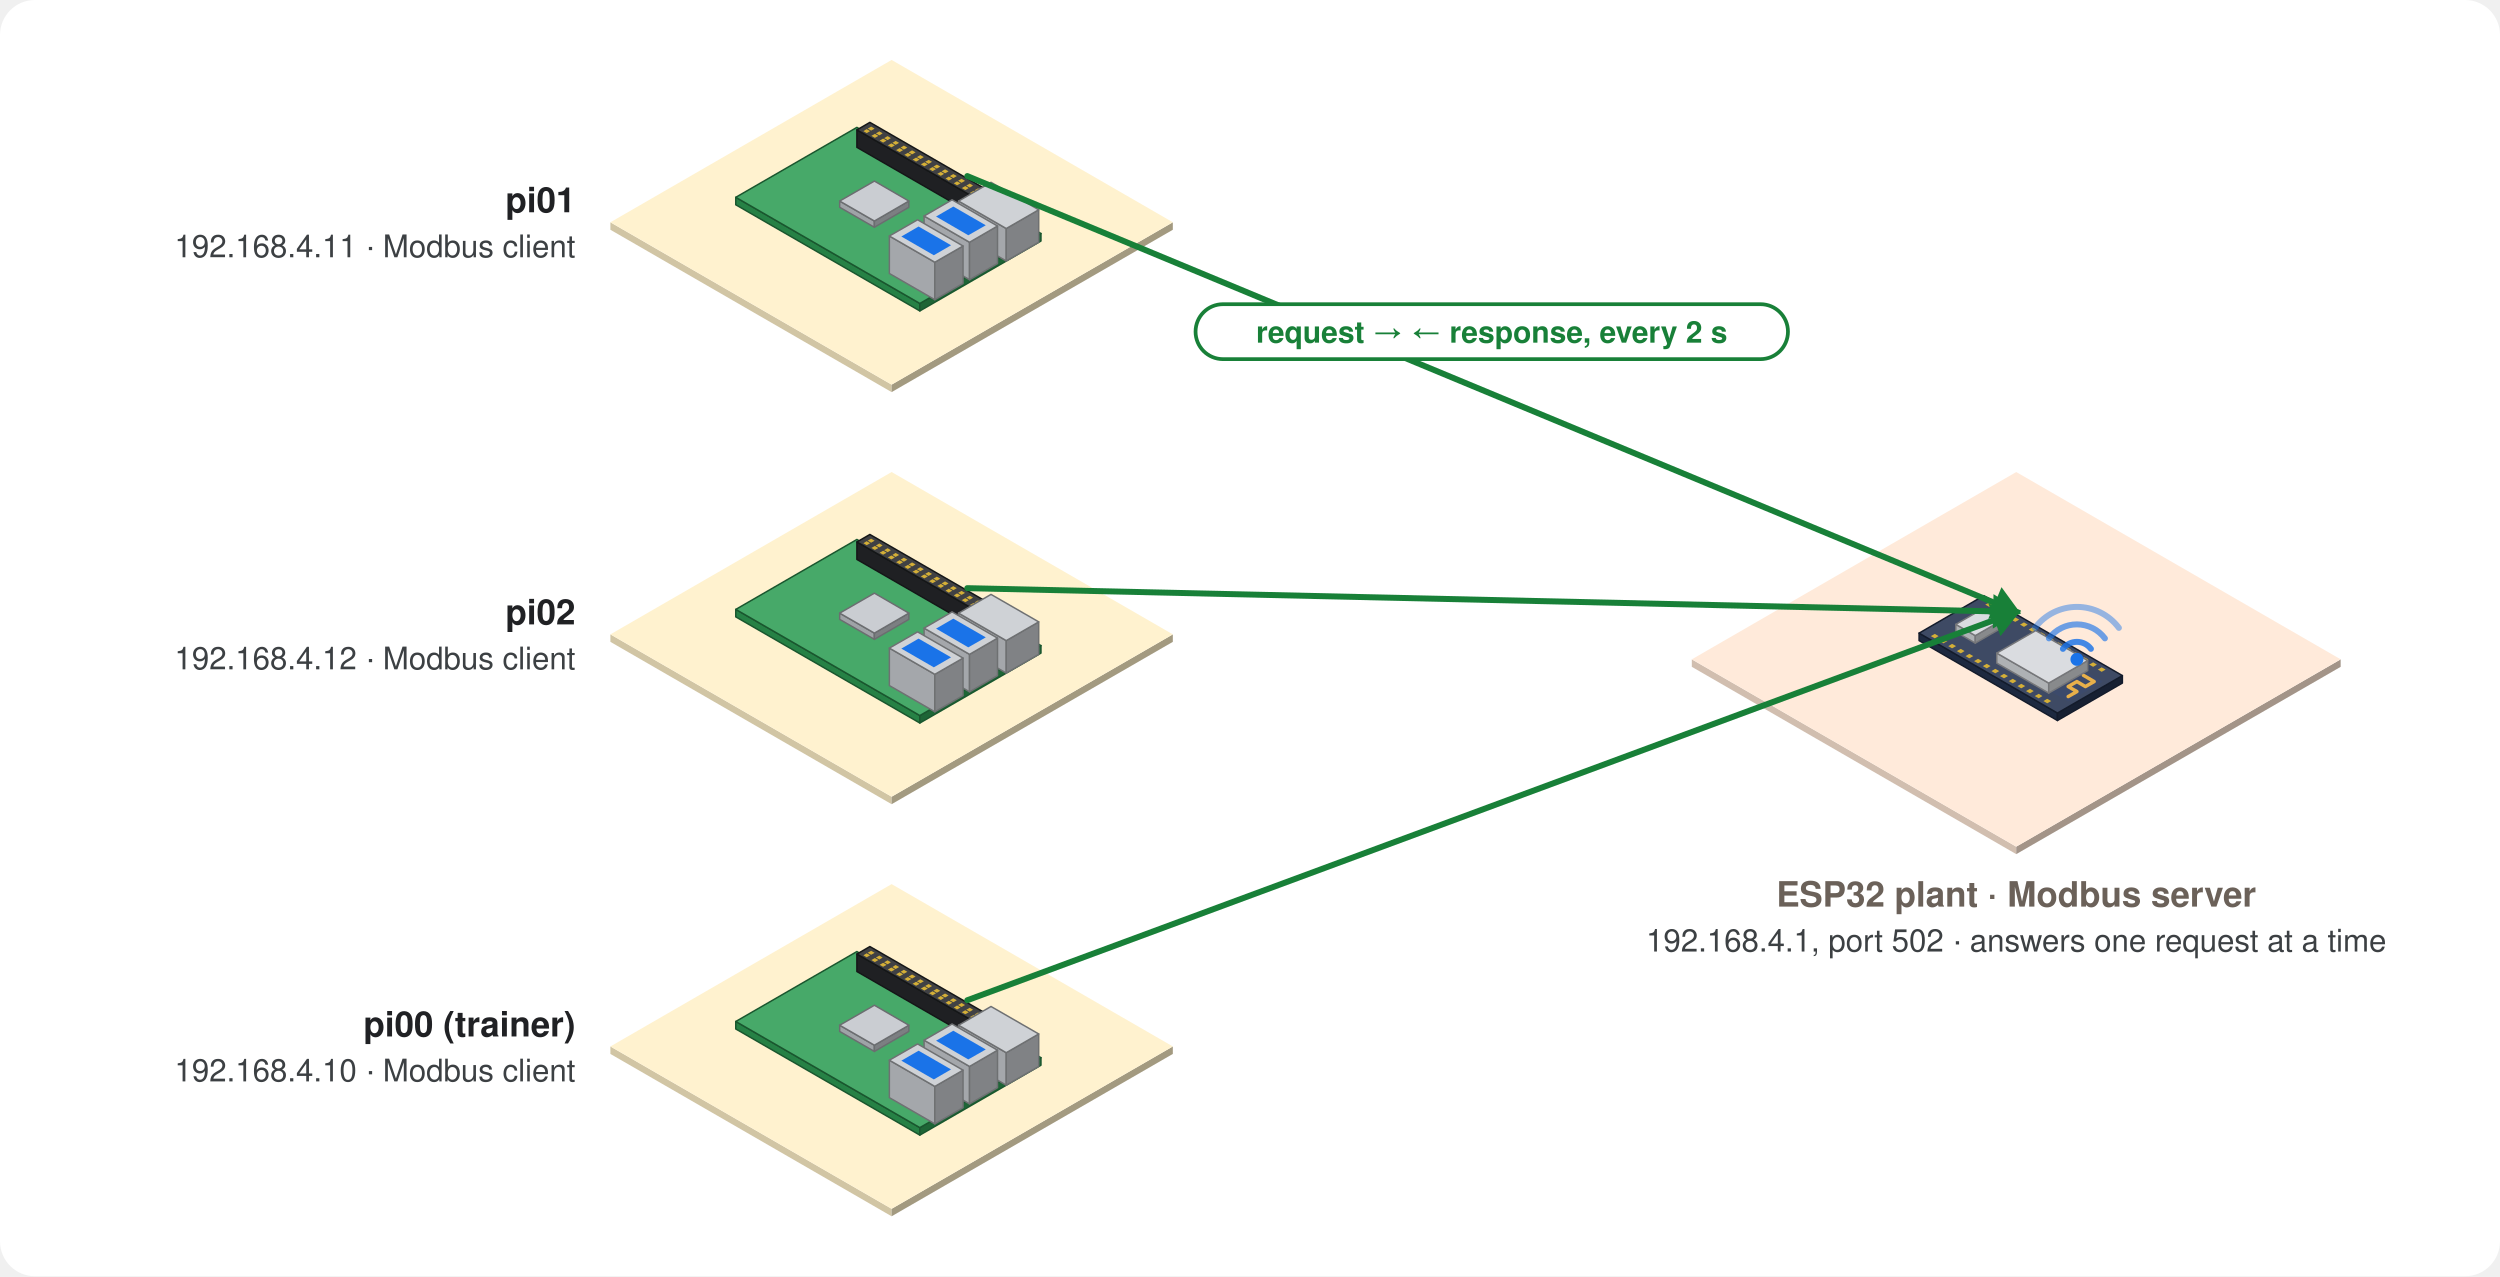
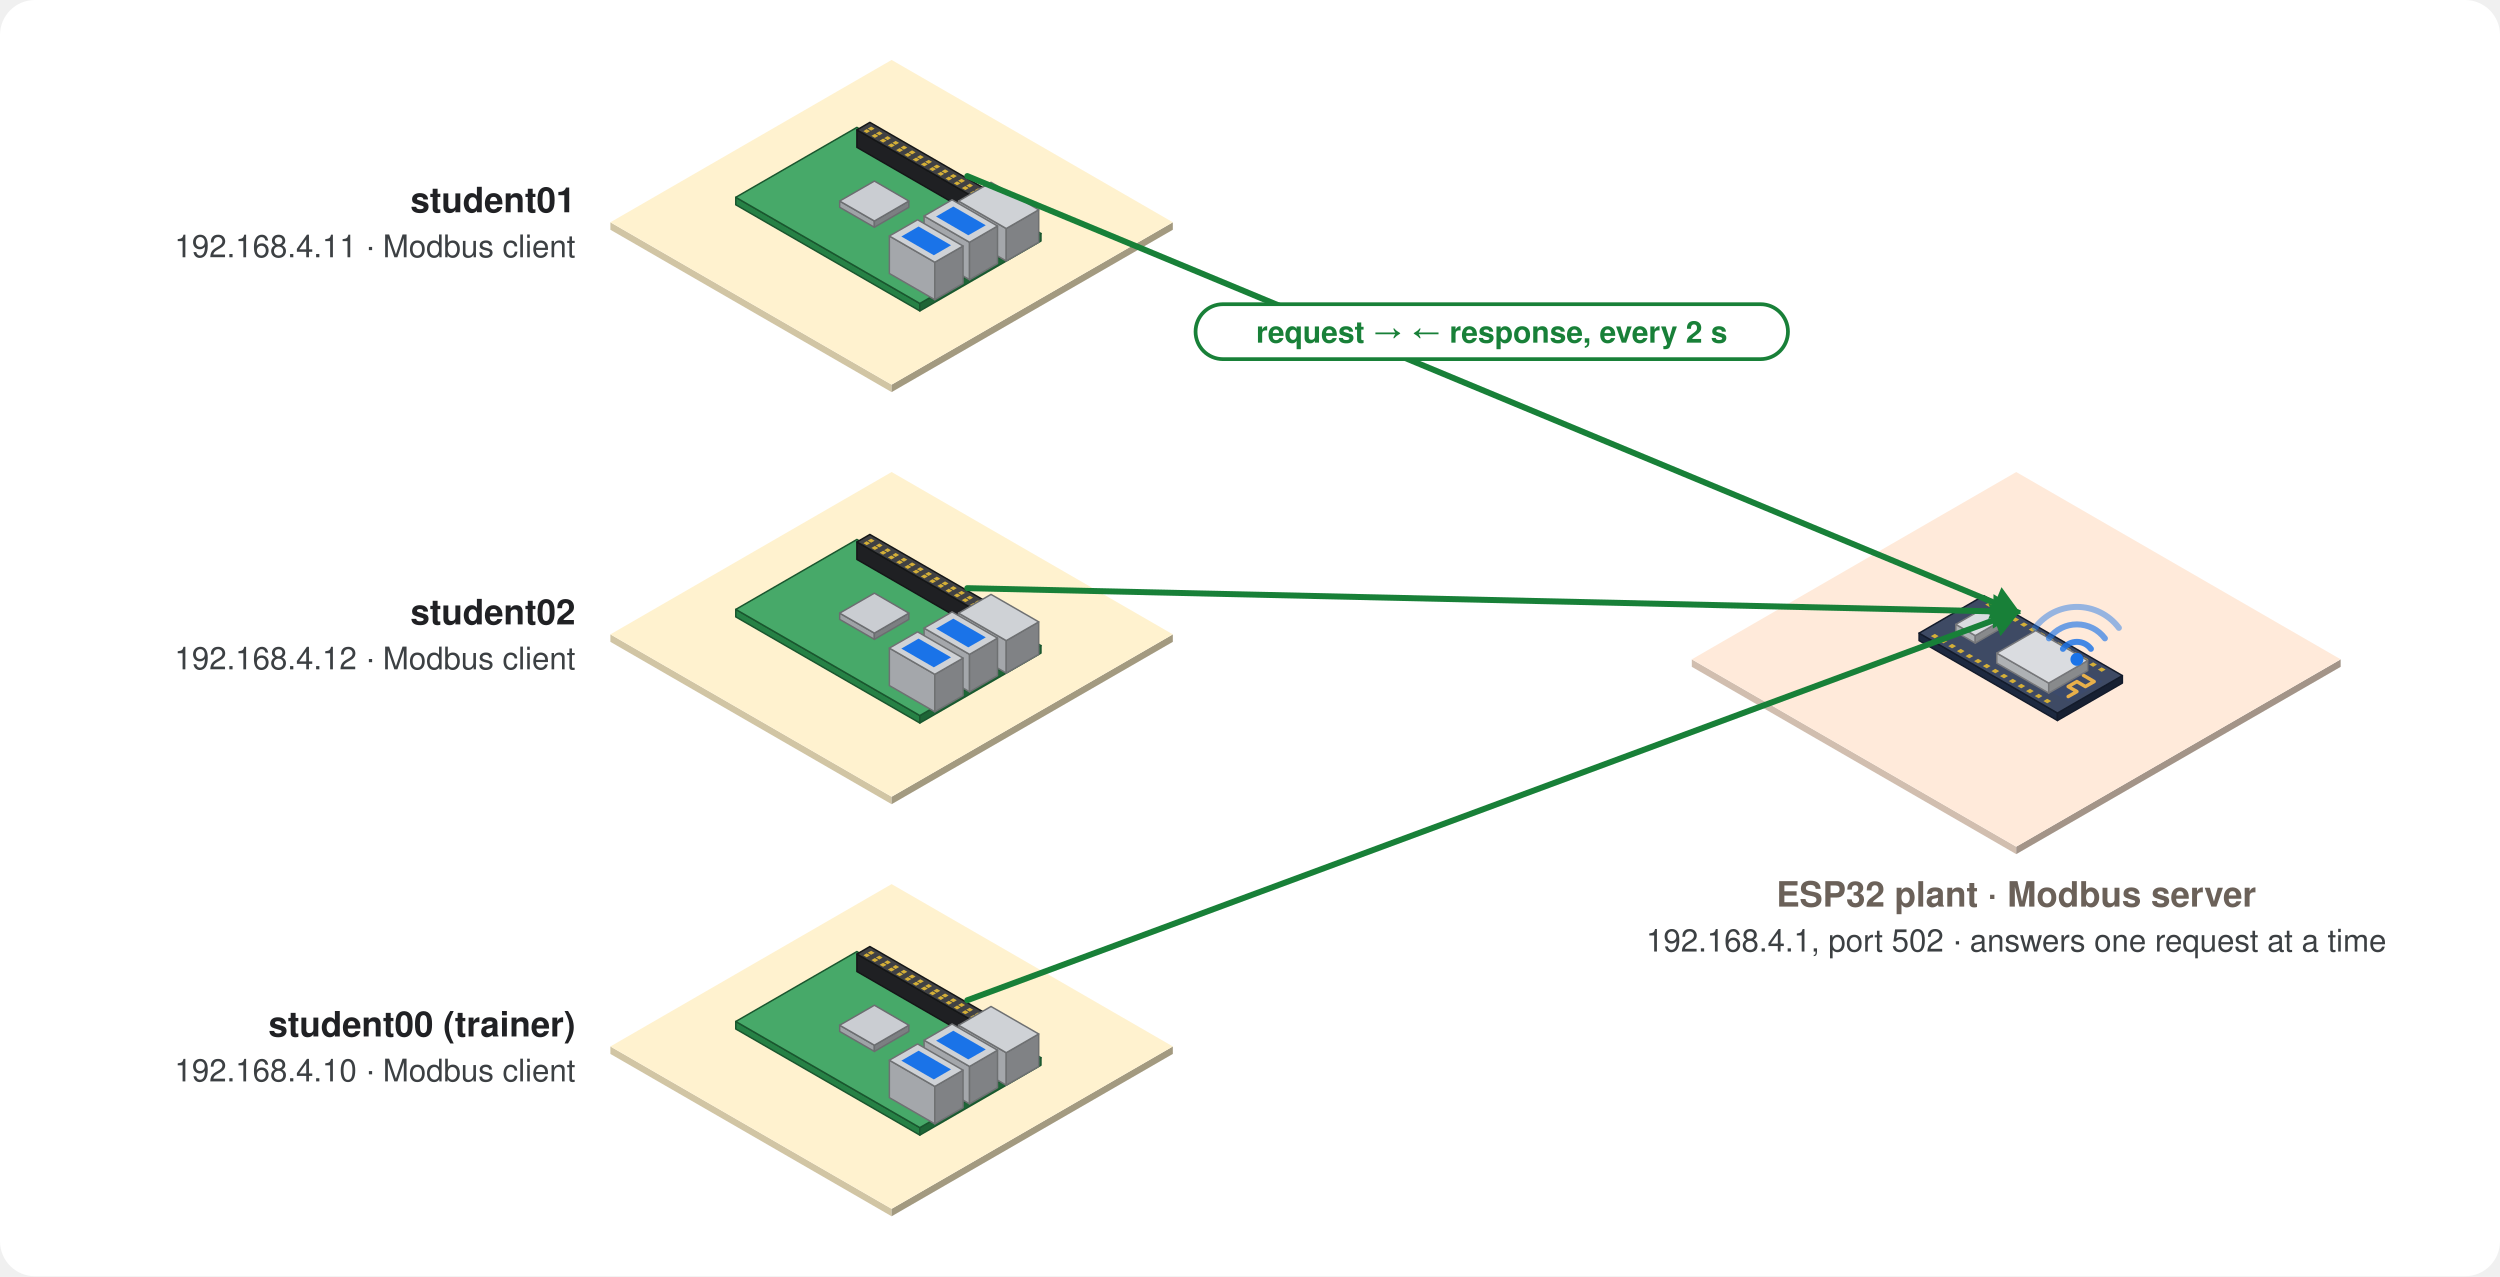
<svg xmlns="http://www.w3.org/2000/svg" viewBox="-357 -24 1001 511" width="1001" height="511" font-family="Segoe UI, Helvetica, Arial, sans-serif">
  <rect x="-357" y="-24" width="1001" height="511" rx="14" fill="#ffffff" />
  <polygon points="-112.6,68.0 0.0,133.0 0.0,130.0 -112.6,65.0" fill="#d1c5a4" />
  <polygon points="112.6,68.0 0.0,133.0 0.0,130.0 112.6,65.0" fill="#a39a80" />
  <polygon points="0.0,0.0 112.6,65.0 0.0,130.0 -112.6,65.0" fill="#fff2cf" />
  <polygon points="-112.6,233.0 0.0,298.0 0.0,295.0 -112.6,230.0" fill="#d1c5a4" />
  <polygon points="112.6,233.0 0.0,298.0 0.0,295.0 112.6,230.0" fill="#a39a80" />
  <polygon points="0.0,165.0 112.6,230.0 0.0,295.0 -112.6,230.0" fill="#fff2cf" />
  <polygon points="320.4,243.0 450.3,318.0 450.3,315.0 320.4,240.0" fill="#d1beaf" />
  <polygon points="580.2,243.0 450.3,318.0 450.3,315.0 580.2,240.0" fill="#a39488" />
  <polygon points="450.3,165.0 580.2,240.0 450.3,315.0 320.4,240.0" fill="#ffeada" />
  <polygon points="-112.6,398.0 0.0,463.0 0.0,460.0 -112.6,395.0" fill="#d1c5a4" />
  <polygon points="112.6,398.0 0.0,463.0 0.0,460.0 112.6,395.0" fill="#a39a80" />
  <polygon points="0.0,330.0 112.6,395.0 0.0,460.0 -112.6,395.0" fill="#fff2cf" />
  <polygon points="-62.4,58.0 11.3,100.5 11.3,97.5 -62.4,55.0" fill="#268145" stroke="#19562e" stroke-width="0.6" stroke-linejoin="round" />
  <polygon points="59.8,72.5 11.3,100.5 11.3,97.5 59.8,69.5" fill="#1e6536" stroke="#19562e" stroke-width="0.6" stroke-linejoin="round" />
  <polygon points="-13.9,27.0 59.8,69.5 11.3,97.5 -62.4,55.0" fill="#47a969" stroke="#19562e" stroke-width="0.6" stroke-linejoin="round" />
  <polygon points="-13.9,35.0 41.6,67.0 41.6,60.0 -13.9,28.0" fill="#1f2023" stroke="#141617" stroke-width="0.6" stroke-linejoin="round" />
  <polygon points="46.8,64.0 41.6,67.0 41.6,60.0 46.8,57.0" fill="#18191b" stroke="#141617" stroke-width="0.6" stroke-linejoin="round" />
  <polygon points="-8.7,25.0 46.8,57.0 41.6,60.0 -13.9,28.0" fill="#404144" stroke="#141617" stroke-width="0.6" stroke-linejoin="round" />
  <polygon points="-8.2,26.7 -6.8,27.5 -8.2,28.3 -9.6,27.5" fill="#d4af37" />
  <polygon points="-10.0,27.7 -8.6,28.5 -10.0,29.3 -11.3,28.5" fill="#d4af37" />
  <polygon points="-4.9,28.6 -3.6,29.4 -4.9,30.2 -6.3,29.4" fill="#d4af37" />
  <polygon points="-6.7,29.6 -5.3,30.4 -6.7,31.2 -8.1,30.4" fill="#d4af37" />
  <polygon points="-1.6,30.5 -0.3,31.3 -1.6,32.1 -3.0,31.3" fill="#d4af37" />
  <polygon points="-3.4,31.5 -2.0,32.3 -3.4,33.1 -4.8,32.3" fill="#d4af37" />
  <polygon points="1.6,32.4 3.0,33.2 1.6,34.0 0.3,33.2" fill="#d4af37" />
  <polygon points="-0.1,33.4 1.3,34.2 -0.1,35.0 -1.5,34.2" fill="#d4af37" />
  <polygon points="4.9,34.3 6.3,35.1 4.9,35.9 3.6,35.1" fill="#d4af37" />
  <polygon points="3.2,35.3 4.6,36.1 3.2,36.9 1.8,36.1" fill="#d4af37" />
  <polygon points="8.2,36.2 9.6,37.0 8.2,37.8 6.8,37.0" fill="#d4af37" />
  <polygon points="6.5,37.2 7.9,38.0 6.5,38.8 5.1,38.0" fill="#d4af37" />
  <polygon points="11.5,38.1 12.9,38.9 11.5,39.7 10.1,38.9" fill="#d4af37" />
  <polygon points="9.8,39.1 11.2,39.9 9.8,40.7 8.4,39.9" fill="#d4af37" />
  <polygon points="14.8,40.0 16.2,40.8 14.8,41.6 13.4,40.8" fill="#d4af37" />
  <polygon points="13.1,41.0 14.5,41.8 13.1,42.6 11.7,41.8" fill="#d4af37" />
  <polygon points="18.1,41.9 19.5,42.7 18.1,43.5 16.7,42.7" fill="#d4af37" />
  <polygon points="16.4,42.9 17.8,43.7 16.4,44.5 15.0,43.7" fill="#d4af37" />
  <polygon points="21.4,43.8 22.8,44.6 21.4,45.4 20.0,44.6" fill="#d4af37" />
  <polygon points="19.7,44.8 21.0,45.6 19.7,46.4 18.3,45.6" fill="#d4af37" />
  <polygon points="24.7,45.7 26.1,46.5 24.7,47.3 23.3,46.5" fill="#d4af37" />
  <polygon points="22.9,46.7 24.3,47.5 22.9,48.3 21.6,47.5" fill="#d4af37" />
  <polygon points="28.0,47.6 29.4,48.4 28.0,49.2 26.6,48.4" fill="#d4af37" />
  <polygon points="26.2,48.6 27.6,49.4 26.2,50.2 24.9,49.4" fill="#d4af37" />
  <polygon points="31.3,49.5 32.6,50.3 31.3,51.1 29.9,50.3" fill="#d4af37" />
  <polygon points="29.5,50.5 30.9,51.3 29.5,52.1 28.1,51.3" fill="#d4af37" />
  <polygon points="34.6,51.4 35.9,52.2 34.6,53.0 33.2,52.2" fill="#d4af37" />
  <polygon points="32.8,52.4 34.2,53.2 32.8,54.0 31.4,53.2" fill="#d4af37" />
  <polygon points="37.8,53.3 39.2,54.1 37.8,54.9 36.5,54.1" fill="#d4af37" />
  <polygon points="36.1,54.3 37.5,55.1 36.1,55.9 34.7,55.1" fill="#d4af37" />
  <polygon points="41.1,55.2 42.5,56.0 41.1,56.8 39.8,56.0" fill="#d4af37" />
  <polygon points="39.4,56.2 40.8,57.0 39.4,57.8 38.0,57.0" fill="#d4af37" />
  <polygon points="-20.8,59.0 -6.9,67.0 -6.9,64.5 -20.8,56.5" fill="#9fa3a7" stroke="#6b6d70" stroke-width="0.6" stroke-linejoin="round" />
  <polygon points="6.9,59.0 -6.9,67.0 -6.9,64.5 6.9,56.5" fill="#7c7f82" stroke="#6b6d70" stroke-width="0.6" stroke-linejoin="round" />
  <polygon points="-6.9,48.5 6.9,56.5 -6.9,64.5 -20.8,56.5" fill="#cacdd2" stroke="#6b6d70" stroke-width="0.6" stroke-linejoin="round" />
  <polygon points="26.8,69.5 45.9,80.5 45.9,67.5 26.8,56.5" fill="#a4a7ab" stroke="#6e7072" stroke-width="0.6" stroke-linejoin="round" />
  <polygon points="58.9,73.0 45.9,80.5 45.9,67.5 58.9,60.0" fill="#808285" stroke="#6e7072" stroke-width="0.6" stroke-linejoin="round" />
  <polygon points="39.8,49.0 58.9,60.0 45.9,67.5 26.8,56.5" fill="#cfd2d6" stroke="#6e7072" stroke-width="0.6" stroke-linejoin="round" />
  <polygon points="13.0,77.5 31.2,88.0 31.2,73.0 13.0,62.5" fill="#a4a7ab" stroke="#6e7072" stroke-width="0.6" stroke-linejoin="round" />
  <polygon points="42.4,81.5 31.2,88.0 31.2,73.0 42.4,66.5" fill="#808285" stroke="#6e7072" stroke-width="0.6" stroke-linejoin="round" />
  <polygon points="24.2,56.0 42.4,66.5 31.2,73.0 13.0,62.5" fill="#cfd2d6" stroke="#6e7072" stroke-width="0.6" stroke-linejoin="round" />
  <polygon points="-0.9,85.5 17.3,96.0 17.3,81.0 -0.9,70.5" fill="#a4a7ab" stroke="#6e7072" stroke-width="0.6" stroke-linejoin="round" />
  <polygon points="28.6,89.5 17.3,96.0 17.3,81.0 28.6,74.5" fill="#808285" stroke="#6e7072" stroke-width="0.6" stroke-linejoin="round" />
  <polygon points="10.4,64.0 28.6,74.5 17.3,81.0 -0.9,70.5" fill="#cfd2d6" stroke="#6e7072" stroke-width="0.6" stroke-linejoin="round" />
  <polygon points="24.7,58.7 37.7,66.2 30.7,70.2 17.8,62.7" fill="#1a73e8" />
  <polygon points="10.8,66.7 23.8,74.2 16.9,78.2 3.9,70.7" fill="#1a73e8" />
  <polygon points="-62.4,223.0 11.3,265.5 11.3,262.5 -62.4,220.0" fill="#268145" stroke="#19562e" stroke-width="0.6" stroke-linejoin="round" />
  <polygon points="59.8,237.5 11.3,265.5 11.3,262.5 59.8,234.5" fill="#1e6536" stroke="#19562e" stroke-width="0.6" stroke-linejoin="round" />
  <polygon points="-13.9,192.0 59.8,234.5 11.3,262.5 -62.4,220.0" fill="#47a969" stroke="#19562e" stroke-width="0.6" stroke-linejoin="round" />
  <polygon points="-13.9,200.0 41.6,232.0 41.6,225.0 -13.9,193.0" fill="#1f2023" stroke="#141617" stroke-width="0.6" stroke-linejoin="round" />
  <polygon points="46.8,229.0 41.6,232.0 41.6,225.0 46.8,222.0" fill="#18191b" stroke="#141617" stroke-width="0.6" stroke-linejoin="round" />
  <polygon points="-8.7,190.0 46.8,222.0 41.6,225.0 -13.9,193.0" fill="#404144" stroke="#141617" stroke-width="0.6" stroke-linejoin="round" />
  <polygon points="-8.2,191.7 -6.8,192.5 -8.2,193.3 -9.6,192.5" fill="#d4af37" />
  <polygon points="-10.0,192.7 -8.6,193.5 -10.0,194.3 -11.3,193.5" fill="#d4af37" />
  <polygon points="-4.9,193.6 -3.6,194.4 -4.9,195.2 -6.3,194.4" fill="#d4af37" />
  <polygon points="-6.7,194.6 -5.3,195.4 -6.7,196.2 -8.1,195.4" fill="#d4af37" />
  <polygon points="-1.6,195.5 -0.3,196.3 -1.6,197.1 -3.0,196.3" fill="#d4af37" />
  <polygon points="-3.4,196.5 -2.0,197.3 -3.4,198.1 -4.8,197.3" fill="#d4af37" />
  <polygon points="1.6,197.4 3.0,198.2 1.6,199.0 0.3,198.2" fill="#d4af37" />
  <polygon points="-0.1,198.4 1.3,199.2 -0.1,200.0 -1.5,199.2" fill="#d4af37" />
  <polygon points="4.9,199.3 6.3,200.1 4.9,200.9 3.6,200.1" fill="#d4af37" />
  <polygon points="3.2,200.3 4.6,201.1 3.2,201.9 1.8,201.1" fill="#d4af37" />
  <polygon points="8.2,201.2 9.6,202.0 8.2,202.8 6.8,202.0" fill="#d4af37" />
  <polygon points="6.5,202.2 7.9,203.0 6.5,203.8 5.1,203.0" fill="#d4af37" />
  <polygon points="11.5,203.1 12.9,203.9 11.5,204.7 10.1,203.9" fill="#d4af37" />
  <polygon points="9.8,204.1 11.2,204.9 9.8,205.7 8.4,204.9" fill="#d4af37" />
  <polygon points="14.8,205.0 16.2,205.8 14.8,206.6 13.4,205.8" fill="#d4af37" />
  <polygon points="13.1,206.0 14.5,206.8 13.1,207.6 11.7,206.8" fill="#d4af37" />
  <polygon points="18.1,206.9 19.5,207.7 18.1,208.5 16.7,207.7" fill="#d4af37" />
  <polygon points="16.4,207.9 17.8,208.7 16.4,209.5 15.0,208.7" fill="#d4af37" />
  <polygon points="21.4,208.8 22.8,209.6 21.4,210.4 20.0,209.6" fill="#d4af37" />
  <polygon points="19.7,209.8 21.0,210.6 19.7,211.4 18.3,210.6" fill="#d4af37" />
  <polygon points="24.7,210.7 26.1,211.5 24.7,212.3 23.3,211.5" fill="#d4af37" />
  <polygon points="22.9,211.7 24.3,212.5 22.9,213.3 21.6,212.5" fill="#d4af37" />
  <polygon points="28.0,212.6 29.4,213.4 28.0,214.2 26.6,213.4" fill="#d4af37" />
  <polygon points="26.2,213.6 27.6,214.4 26.2,215.2 24.9,214.4" fill="#d4af37" />
  <polygon points="31.3,214.5 32.6,215.3 31.3,216.1 29.9,215.3" fill="#d4af37" />
  <polygon points="29.5,215.5 30.9,216.3 29.5,217.1 28.1,216.3" fill="#d4af37" />
  <polygon points="34.6,216.4 35.9,217.2 34.6,218.0 33.2,217.2" fill="#d4af37" />
  <polygon points="32.8,217.4 34.2,218.2 32.8,219.0 31.4,218.2" fill="#d4af37" />
  <polygon points="37.8,218.3 39.2,219.1 37.8,219.9 36.5,219.1" fill="#d4af37" />
  <polygon points="36.1,219.3 37.5,220.1 36.1,220.9 34.7,220.1" fill="#d4af37" />
  <polygon points="41.1,220.2 42.5,221.0 41.1,221.8 39.8,221.0" fill="#d4af37" />
  <polygon points="39.4,221.2 40.8,222.0 39.4,222.8 38.0,222.0" fill="#d4af37" />
  <polygon points="-20.8,224.0 -6.9,232.0 -6.9,229.5 -20.8,221.5" fill="#9fa3a7" stroke="#6b6d70" stroke-width="0.6" stroke-linejoin="round" />
  <polygon points="6.9,224.0 -6.9,232.0 -6.9,229.5 6.9,221.5" fill="#7c7f82" stroke="#6b6d70" stroke-width="0.6" stroke-linejoin="round" />
  <polygon points="-6.9,213.5 6.9,221.5 -6.9,229.5 -20.8,221.5" fill="#cacdd2" stroke="#6b6d70" stroke-width="0.6" stroke-linejoin="round" />
  <polygon points="26.8,234.5 45.9,245.5 45.9,232.5 26.8,221.5" fill="#a4a7ab" stroke="#6e7072" stroke-width="0.6" stroke-linejoin="round" />
  <polygon points="58.9,238.0 45.9,245.5 45.9,232.5 58.9,225.0" fill="#808285" stroke="#6e7072" stroke-width="0.6" stroke-linejoin="round" />
  <polygon points="39.8,214.0 58.9,225.0 45.9,232.5 26.8,221.5" fill="#cfd2d6" stroke="#6e7072" stroke-width="0.6" stroke-linejoin="round" />
  <polygon points="13.0,242.5 31.2,253.0 31.2,238.0 13.0,227.5" fill="#a4a7ab" stroke="#6e7072" stroke-width="0.6" stroke-linejoin="round" />
  <polygon points="42.4,246.5 31.2,253.0 31.2,238.0 42.4,231.5" fill="#808285" stroke="#6e7072" stroke-width="0.6" stroke-linejoin="round" />
  <polygon points="24.2,221.0 42.4,231.5 31.2,238.0 13.0,227.5" fill="#cfd2d6" stroke="#6e7072" stroke-width="0.6" stroke-linejoin="round" />
  <polygon points="-0.9,250.5 17.3,261.0 17.3,246.0 -0.9,235.5" fill="#a4a7ab" stroke="#6e7072" stroke-width="0.6" stroke-linejoin="round" />
  <polygon points="28.6,254.5 17.3,261.0 17.3,246.0 28.6,239.5" fill="#808285" stroke="#6e7072" stroke-width="0.6" stroke-linejoin="round" />
  <polygon points="10.4,229.0 28.6,239.5 17.3,246.0 -0.9,235.5" fill="#cfd2d6" stroke="#6e7072" stroke-width="0.6" stroke-linejoin="round" />
  <polygon points="24.7,223.7 37.7,231.2 30.7,235.2 17.8,227.7" fill="#1a73e8" />
  <polygon points="10.8,231.7 23.8,239.2 16.9,243.2 3.9,235.7" fill="#1a73e8" />
  <polygon points="411.4,232.5 466.8,264.5 466.8,261.5 411.4,229.5" fill="#1d2940" stroke="#131b2b" stroke-width="0.6" stroke-linejoin="round" />
  <polygon points="492.8,249.5 466.8,264.5 466.8,261.5 492.8,246.5" fill="#172032" stroke="#131b2b" stroke-width="0.6" stroke-linejoin="round" />
  <polygon points="437.3,214.5 492.8,246.5 466.8,261.5 411.4,229.5" fill="#3e4a64" stroke="#131b2b" stroke-width="0.6" stroke-linejoin="round" />
  <polygon points="439.5,217.2 441.1,218.1 439.5,219.0 437.9,218.1" fill="#d4af37" />
  <polygon points="417.7,229.8 419.2,230.7 417.7,231.6 416.1,230.7" fill="#d4af37" />
  <polygon points="443.0,219.2 444.5,220.1 443.0,221.0 441.4,220.1" fill="#d4af37" />
  <polygon points="421.1,231.8 422.7,232.7 421.1,233.6 419.6,232.7" fill="#d4af37" />
  <polygon points="446.4,221.2 448.0,222.1 446.4,223.0 444.9,222.1" fill="#d4af37" />
  <polygon points="424.6,233.8 426.2,234.7 424.6,235.6 423.1,234.7" fill="#d4af37" />
  <polygon points="449.9,223.2 451.5,224.1 449.9,225.0 448.3,224.1" fill="#d4af37" />
  <polygon points="428.1,235.8 429.6,236.7 428.1,237.6 426.5,236.7" fill="#d4af37" />
  <polygon points="453.4,225.2 454.9,226.1 453.4,227.0 451.8,226.1" fill="#d4af37" />
  <polygon points="431.5,237.8 433.1,238.7 431.5,239.6 430.0,238.7" fill="#d4af37" />
  <polygon points="456.8,227.2 458.4,228.1 456.8,229.0 455.3,228.1" fill="#d4af37" />
  <polygon points="435.0,239.8 436.6,240.7 435.0,241.6 433.4,240.7" fill="#d4af37" />
  <polygon points="460.3,229.2 461.9,230.1 460.3,231.0 458.7,230.1" fill="#d4af37" />
  <polygon points="438.5,241.8 440.0,242.7 438.5,243.6 436.9,242.7" fill="#d4af37" />
  <polygon points="463.8,231.2 465.3,232.1 463.8,233.0 462.2,232.1" fill="#d4af37" />
  <polygon points="441.9,243.8 443.5,244.7 441.9,245.6 440.4,244.7" fill="#d4af37" />
  <polygon points="467.2,233.2 468.8,234.1 467.2,235.0 465.7,234.1" fill="#d4af37" />
  <polygon points="445.4,245.8 447.0,246.7 445.4,247.6 443.8,246.7" fill="#d4af37" />
  <polygon points="470.7,235.2 472.2,236.1 470.7,237.0 469.1,236.1" fill="#d4af37" />
  <polygon points="448.9,247.8 450.4,248.7 448.9,249.6 447.3,248.7" fill="#d4af37" />
  <polygon points="474.1,237.2 475.7,238.1 474.1,239.0 472.6,238.1" fill="#d4af37" />
  <polygon points="452.3,249.8 453.9,250.7 452.3,251.6 450.8,250.7" fill="#d4af37" />
  <polygon points="477.6,239.2 479.2,240.1 477.6,241.0 476.1,240.1" fill="#d4af37" />
  <polygon points="455.8,251.8 457.3,252.7 455.8,253.6 454.2,252.7" fill="#d4af37" />
  <polygon points="481.1,241.2 482.6,242.1 481.1,243.0 479.5,242.1" fill="#d4af37" />
  <polygon points="459.3,253.8 460.8,254.7 459.3,255.6 457.7,254.7" fill="#d4af37" />
  <polygon points="484.5,243.2 486.1,244.1 484.5,245.0 483.0,244.1" fill="#d4af37" />
  <polygon points="462.7,255.8 464.3,256.7 462.7,257.6 461.2,256.7" fill="#d4af37" />
  <polygon points="478.0,244.9 485.0,248.9 471.1,256.9 464.2,252.9" fill="#3c4a6b" />
  <path d="M477.2,246.4 L481.5,248.9 L478.0,250.9 L474.6,248.9 L471.1,250.9 L474.6,252.9 L471.1,254.9" fill="none" stroke="#e8b04a" stroke-width="1.4" stroke-linecap="round" stroke-linejoin="round" />
  <polygon points="442.5,241.5 463.3,253.5 463.3,249.5 442.5,237.5" fill="#aeb1b4" stroke="#757679" stroke-width="0.6" stroke-linejoin="round" />
  <polygon points="478.9,244.5 463.3,253.5 463.3,249.5 478.9,240.5" fill="#888a8c" stroke="#757679" stroke-width="0.6" stroke-linejoin="round" />
  <polygon points="458.1,228.5 478.9,240.5 463.3,249.5 442.5,237.5" fill="#dadce0" stroke="#757679" stroke-width="0.6" stroke-linejoin="round" />
  <polygon points="426.1,229.0 433.9,233.5 433.9,230.5 426.1,226.0" fill="#aeb1b4" stroke="#757679" stroke-width="0.6" stroke-linejoin="round" />
  <polygon points="444.3,227.5 433.9,233.5 433.9,230.5 444.3,224.5" fill="#888a8c" stroke="#757679" stroke-width="0.6" stroke-linejoin="round" />
  <polygon points="436.5,220.0 444.3,224.5 433.9,230.5 426.1,226.0" fill="#dadce0" stroke="#757679" stroke-width="0.6" stroke-linejoin="round" />
  <polygon points="-62.4,388.0 11.3,430.5 11.3,427.5 -62.4,385.0" fill="#268145" stroke="#19562e" stroke-width="0.6" stroke-linejoin="round" />
  <polygon points="59.8,402.5 11.3,430.5 11.3,427.5 59.8,399.5" fill="#1e6536" stroke="#19562e" stroke-width="0.6" stroke-linejoin="round" />
  <polygon points="-13.9,357.0 59.8,399.5 11.3,427.5 -62.4,385.0" fill="#47a969" stroke="#19562e" stroke-width="0.6" stroke-linejoin="round" />
  <polygon points="-13.9,365.0 41.6,397.0 41.6,390.0 -13.9,358.0" fill="#1f2023" stroke="#141617" stroke-width="0.6" stroke-linejoin="round" />
  <polygon points="46.8,394.0 41.6,397.0 41.6,390.0 46.8,387.0" fill="#18191b" stroke="#141617" stroke-width="0.6" stroke-linejoin="round" />
  <polygon points="-8.7,355.0 46.8,387.0 41.6,390.0 -13.9,358.0" fill="#404144" stroke="#141617" stroke-width="0.6" stroke-linejoin="round" />
  <polygon points="-8.2,356.7 -6.8,357.5 -8.2,358.3 -9.6,357.5" fill="#d4af37" />
  <polygon points="-10.0,357.7 -8.6,358.5 -10.0,359.3 -11.3,358.5" fill="#d4af37" />
  <polygon points="-4.9,358.6 -3.6,359.4 -4.9,360.2 -6.3,359.4" fill="#d4af37" />
  <polygon points="-6.7,359.6 -5.3,360.4 -6.7,361.2 -8.1,360.4" fill="#d4af37" />
  <polygon points="-1.6,360.5 -0.3,361.3 -1.6,362.1 -3.0,361.3" fill="#d4af37" />
  <polygon points="-3.4,361.5 -2.0,362.3 -3.4,363.1 -4.8,362.3" fill="#d4af37" />
  <polygon points="1.6,362.4 3.0,363.2 1.6,364.0 0.3,363.2" fill="#d4af37" />
  <polygon points="-0.1,363.4 1.3,364.2 -0.1,365.0 -1.5,364.2" fill="#d4af37" />
  <polygon points="4.9,364.3 6.3,365.1 4.9,365.9 3.6,365.1" fill="#d4af37" />
  <polygon points="3.2,365.3 4.6,366.1 3.2,366.9 1.8,366.1" fill="#d4af37" />
  <polygon points="8.2,366.2 9.6,367.0 8.2,367.8 6.8,367.0" fill="#d4af37" />
  <polygon points="6.5,367.2 7.9,368.0 6.5,368.8 5.1,368.0" fill="#d4af37" />
  <polygon points="11.5,368.1 12.9,368.9 11.5,369.7 10.1,368.9" fill="#d4af37" />
  <polygon points="9.8,369.1 11.2,369.9 9.8,370.7 8.4,369.9" fill="#d4af37" />
  <polygon points="14.8,370.0 16.2,370.8 14.8,371.6 13.4,370.8" fill="#d4af37" />
  <polygon points="13.1,371.0 14.5,371.8 13.1,372.6 11.7,371.8" fill="#d4af37" />
  <polygon points="18.1,371.9 19.5,372.7 18.1,373.5 16.7,372.7" fill="#d4af37" />
  <polygon points="16.4,372.9 17.8,373.7 16.4,374.5 15.0,373.7" fill="#d4af37" />
  <polygon points="21.4,373.8 22.8,374.6 21.4,375.4 20.0,374.6" fill="#d4af37" />
  <polygon points="19.7,374.8 21.0,375.6 19.7,376.4 18.3,375.6" fill="#d4af37" />
  <polygon points="24.7,375.7 26.1,376.5 24.7,377.3 23.3,376.5" fill="#d4af37" />
  <polygon points="22.9,376.7 24.3,377.5 22.9,378.3 21.6,377.5" fill="#d4af37" />
  <polygon points="28.0,377.6 29.4,378.4 28.0,379.2 26.6,378.4" fill="#d4af37" />
  <polygon points="26.2,378.6 27.6,379.4 26.2,380.2 24.9,379.4" fill="#d4af37" />
  <polygon points="31.3,379.5 32.6,380.3 31.3,381.1 29.9,380.3" fill="#d4af37" />
  <polygon points="29.5,380.5 30.9,381.3 29.5,382.1 28.1,381.3" fill="#d4af37" />
  <polygon points="34.6,381.4 35.9,382.2 34.6,383.0 33.2,382.2" fill="#d4af37" />
  <polygon points="32.8,382.4 34.2,383.2 32.8,384.0 31.4,383.2" fill="#d4af37" />
  <polygon points="37.8,383.3 39.2,384.1 37.8,384.9 36.5,384.1" fill="#d4af37" />
  <polygon points="36.1,384.3 37.5,385.1 36.1,385.9 34.7,385.1" fill="#d4af37" />
  <polygon points="41.1,385.2 42.5,386.0 41.1,386.8 39.8,386.0" fill="#d4af37" />
  <polygon points="39.4,386.2 40.8,387.0 39.4,387.8 38.0,387.0" fill="#d4af37" />
  <polygon points="-20.8,389.0 -6.9,397.0 -6.9,394.5 -20.8,386.5" fill="#9fa3a7" stroke="#6b6d70" stroke-width="0.6" stroke-linejoin="round" />
  <polygon points="6.9,389.0 -6.9,397.0 -6.9,394.5 6.9,386.5" fill="#7c7f82" stroke="#6b6d70" stroke-width="0.6" stroke-linejoin="round" />
  <polygon points="-6.9,378.5 6.9,386.5 -6.9,394.5 -20.8,386.5" fill="#cacdd2" stroke="#6b6d70" stroke-width="0.6" stroke-linejoin="round" />
  <polygon points="26.8,399.5 45.9,410.5 45.9,397.5 26.8,386.5" fill="#a4a7ab" stroke="#6e7072" stroke-width="0.6" stroke-linejoin="round" />
  <polygon points="58.9,403.0 45.9,410.5 45.9,397.5 58.9,390.0" fill="#808285" stroke="#6e7072" stroke-width="0.6" stroke-linejoin="round" />
  <polygon points="39.8,379.0 58.9,390.0 45.9,397.5 26.8,386.5" fill="#cfd2d6" stroke="#6e7072" stroke-width="0.6" stroke-linejoin="round" />
  <polygon points="13.0,407.5 31.2,418.0 31.2,403.0 13.0,392.5" fill="#a4a7ab" stroke="#6e7072" stroke-width="0.6" stroke-linejoin="round" />
  <polygon points="42.4,411.5 31.2,418.0 31.2,403.0 42.4,396.5" fill="#808285" stroke="#6e7072" stroke-width="0.6" stroke-linejoin="round" />
  <polygon points="24.2,386.0 42.4,396.5 31.2,403.0 13.0,392.5" fill="#cfd2d6" stroke="#6e7072" stroke-width="0.6" stroke-linejoin="round" />
  <polygon points="-0.9,415.5 17.3,426.0 17.3,411.0 -0.9,400.5" fill="#a4a7ab" stroke="#6e7072" stroke-width="0.6" stroke-linejoin="round" />
  <polygon points="28.6,419.5 17.3,426.0 17.3,411.0 28.6,404.5" fill="#808285" stroke="#6e7072" stroke-width="0.6" stroke-linejoin="round" />
  <polygon points="10.4,394.0 28.6,404.5 17.3,411.0 -0.9,400.5" fill="#cfd2d6" stroke="#6e7072" stroke-width="0.6" stroke-linejoin="round" />
  <polygon points="24.7,388.7 37.7,396.2 30.7,400.2 17.8,392.7" fill="#1a73e8" />
  <polygon points="10.8,396.7 23.8,404.2 16.9,408.2 3.9,400.7" fill="#1a73e8" />
  <path d="M30.3,46.5 L450.3,221.0" fill="none" stroke="#188038" stroke-width="2.4" stroke-linecap="round" stroke-linejoin="round" />
  <polygon points="452.2,221.8 439.1,223.8 444.4,211.1" fill="#188038" />
-   <text x="-126.6" y="61.0" font-size="14" font-weight="700" fill="#202124" text-anchor="end">pi01</text>
+   <text x="-126.6" y="61.0" font-size="14" font-weight="700" fill="#202124" text-anchor="end">student01</text>
  <text x="-126.6" y="79.0" font-size="12.5" fill="#3c4043" text-anchor="end">192.168.4.11 · Modbus client</text>
  <path d="M30.3,211.5 L450.3,221.0" fill="none" stroke="#188038" stroke-width="2.4" stroke-linecap="round" stroke-linejoin="round" />
  <polygon points="452.3,221.0 440.9,227.7 441.2,213.9" fill="#188038" />
-   <text x="-126.6" y="226.0" font-size="14" font-weight="700" fill="#202124" text-anchor="end">pi02</text>
+   <text x="-126.6" y="226.0" font-size="14" font-weight="700" fill="#202124" text-anchor="end">student02</text>
  <text x="-126.6" y="244.0" font-size="12.5" fill="#3c4043" text-anchor="end">192.168.4.12 · Modbus client</text>
  <path d="M30.3,376.5 L450.3,221.0" fill="none" stroke="#188038" stroke-width="2.4" stroke-linecap="round" stroke-linejoin="round" />
  <polygon points="452.2,220.3 444.0,230.7 439.2,217.8" fill="#188038" />
-   <text x="-126.6" y="391.0" font-size="14" font-weight="700" fill="#202124" text-anchor="end">pi00 (trainer)</text>
+   <text x="-126.6" y="391.0" font-size="14" font-weight="700" fill="#202124" text-anchor="end">student00 (trainer)</text>
  <text x="-126.6" y="409.0" font-size="12.5" fill="#3c4043" text-anchor="end">192.168.4.10 · Modbus client</text>
  <rect x="121.7" y="97.8" width="237.2" height="22" rx="11" fill="#ffffff" stroke="#188038" stroke-width="1.5" />
  <text x="240.3" y="113.2" font-size="12" font-weight="600" fill="#188038" text-anchor="middle">request → ← response, every 2 s</text>
  <circle cx="474.6" cy="240.0" r="2.6" fill="#1a73e8" />
  <path d="M469.0,235.8 A7,7 0 0 1 480.2,235.8" fill="none" stroke="#1a73e8" stroke-width="2.4" stroke-linecap="round" opacity="0.82" />
  <path d="M463.4,231.6 A14,14 0 0 1 485.8,231.6" fill="none" stroke="#1a73e8" stroke-width="2.4" stroke-linecap="round" opacity="0.64" />
  <path d="M457.8,227.4 A21,21 0 0 1 491.4,227.4" fill="none" stroke="#1a73e8" stroke-width="2.4" stroke-linecap="round" opacity="0.46" />
  <text x="450.3" y="339.0" font-size="14" font-weight="700" fill="#6b6159" text-anchor="middle">ESP32 plant · Modbus server</text>
  <text x="450.3" y="357.0" font-size="12.5" fill="#3c4043" text-anchor="middle">192.168.4.1, port 502 · answers one request at a time</text>
</svg>
